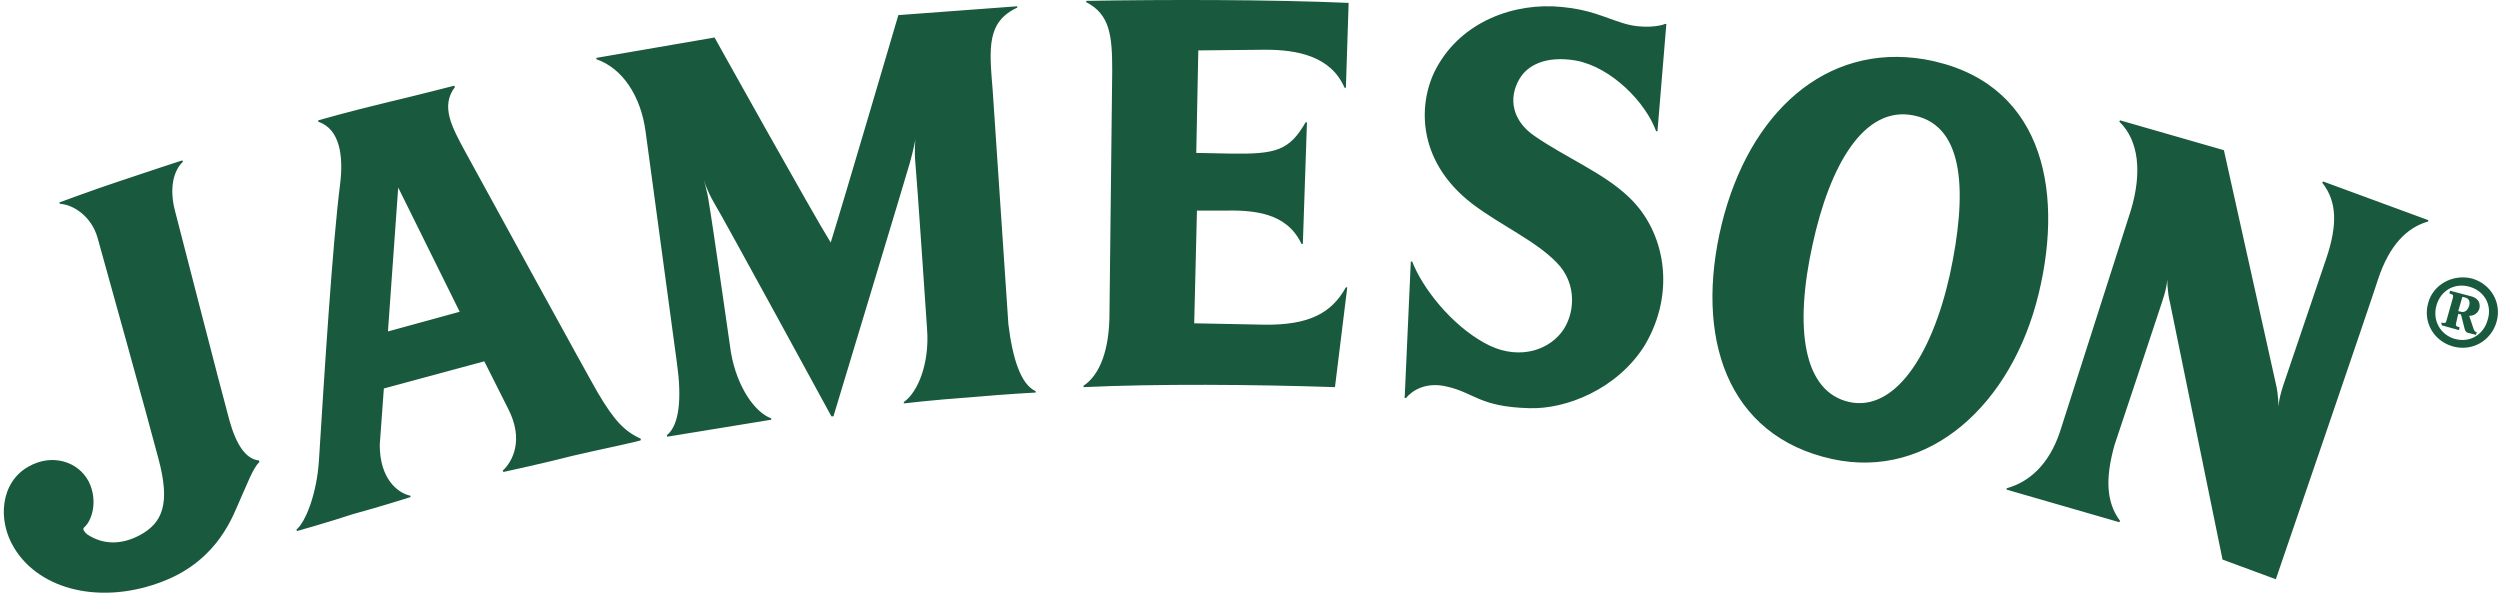
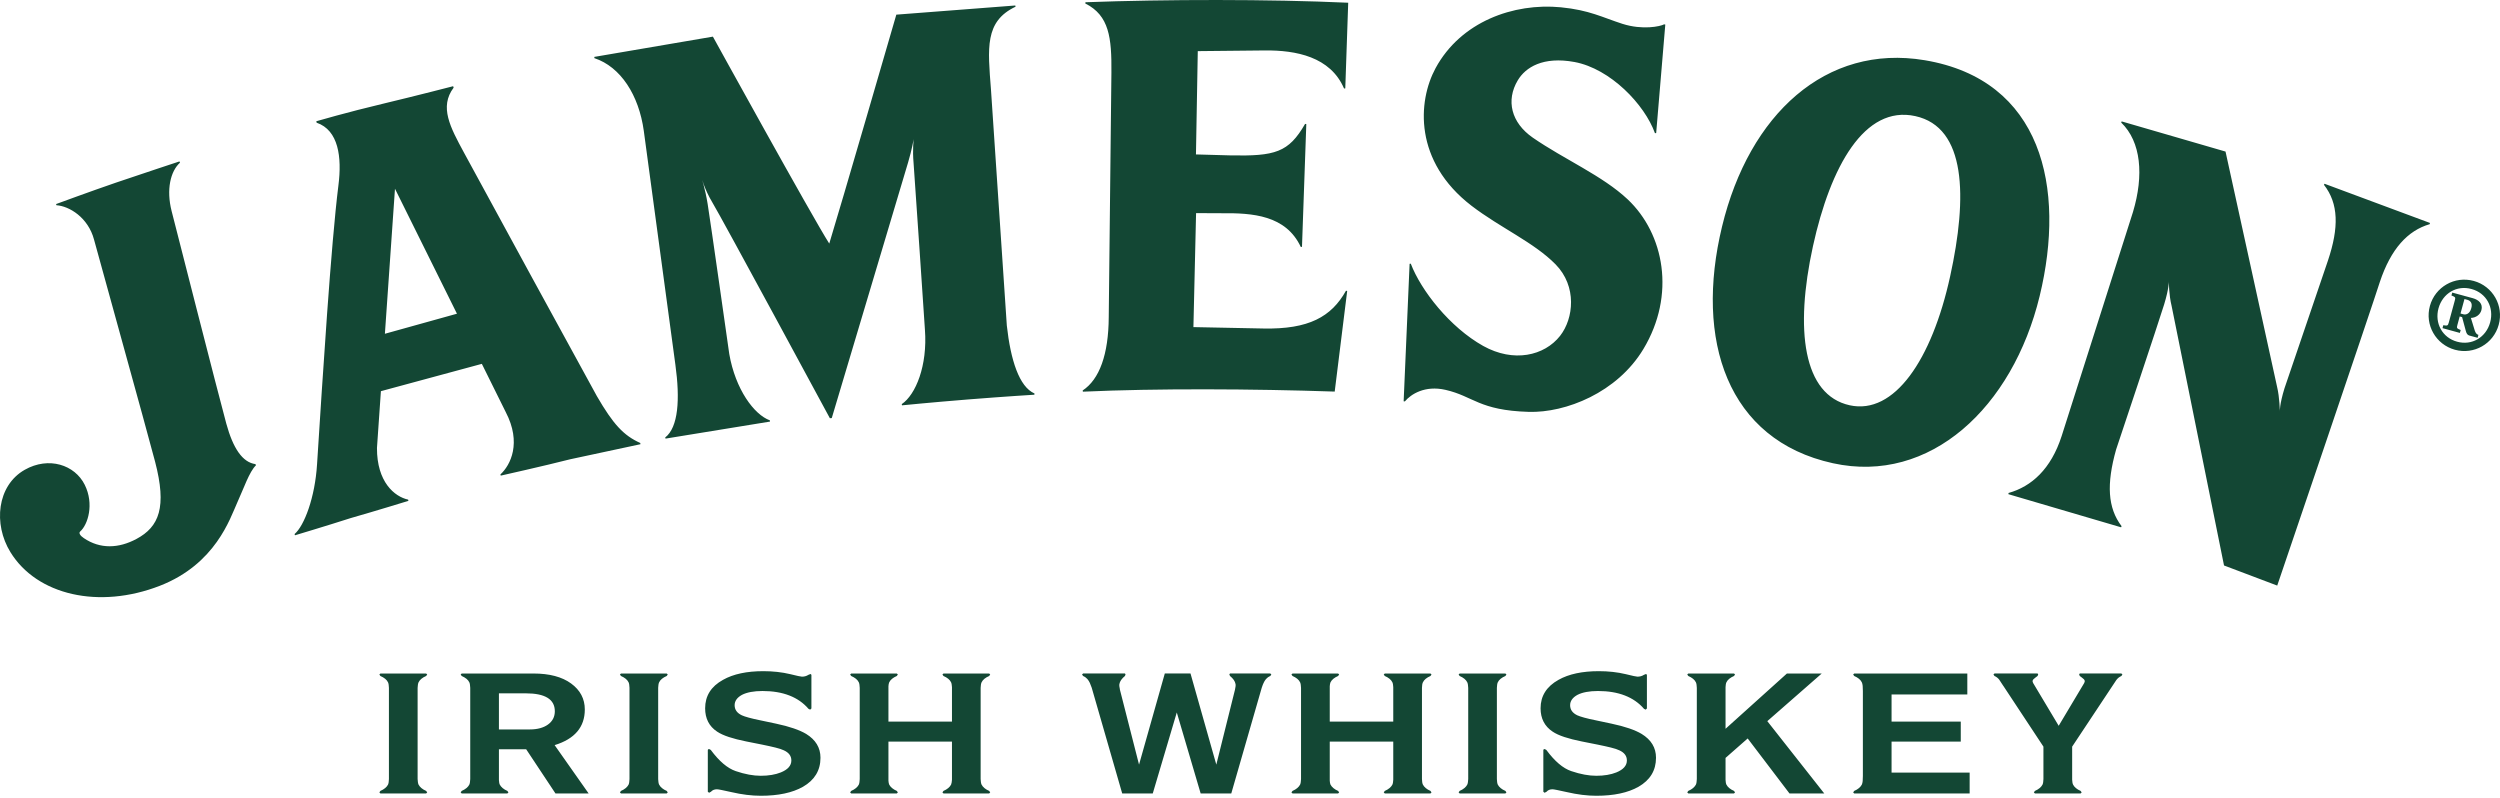
- <svg xmlns="http://www.w3.org/2000/svg" width="426" height="101" viewBox="0 0 426 101" fill="none">
-   <path d="M419.354 53.125C419.82 53.241 420.402 53.125 420.751 52.084C420.984 51.159 420.518 50.812 420.052 50.696L419.587 50.58L418.888 53.01L419.354 53.125ZM415.977 54.976C416.676 55.092 416.792 55.092 416.909 54.513L417.957 50.812C418.073 50.233 418.073 50.233 417.375 50.002L417.491 49.539L420.984 50.465C422.032 50.696 422.73 51.39 422.497 52.547C422.265 53.357 421.566 53.819 420.751 53.819L421.45 55.901C421.566 56.364 421.799 56.596 422.032 56.596L421.915 57.058L420.518 56.711C420.169 56.596 420.052 56.364 419.936 55.901L419.354 53.588L418.888 53.472L418.539 54.976C418.422 55.554 418.422 55.554 419.121 55.786L419.005 56.249L416.094 55.439L415.977 54.976ZM420.751 48.845C418.19 48.151 415.861 49.539 415.162 52.084C414.464 54.629 415.861 57.058 418.306 57.752C420.867 58.447 423.196 57.058 423.895 54.513C424.71 51.968 423.312 49.539 420.751 48.845ZM421.217 47.457C424.477 48.382 426.34 51.621 425.408 54.86C424.477 58.099 421.217 59.95 417.957 59.025C414.697 58.099 412.834 54.86 413.765 51.621C414.58 48.498 417.957 46.647 421.217 47.457ZM387.801 65.387C388.267 67.238 388.267 69.552 388.267 69.552C388.267 69.552 388.151 68.395 389.082 65.618L396.417 43.987C398.28 38.434 398.28 34.385 395.719 31.146L395.835 30.915L413.765 37.509V37.74C410.039 38.781 407.129 41.904 405.266 47.457C404.218 50.812 387.801 98.703 387.801 98.703L378.72 95.348L369.755 51.506C369.289 49.771 369.289 47.341 369.289 47.341C369.289 47.341 369.406 48.498 368.474 51.274C367.659 53.819 360.324 75.798 360.324 75.798C358.694 81.582 358.927 85.631 361.256 88.754L361.139 88.986L341.928 83.433V83.202C345.77 82.16 349.147 79.153 351.01 73.6L363.118 35.773C364.981 29.527 364.516 23.974 361.139 20.735L361.256 20.504L378.953 25.594L387.801 65.387ZM326.21 19.694C317.594 17.843 311.773 28.254 308.862 41.673C305.719 55.901 307.232 66.775 315.149 68.51C322.717 70.13 329.121 60.876 332.265 46.763C335.175 33.229 334.942 21.545 326.21 19.694ZM347.4 50.002C342.86 68.858 328.772 81.814 312.239 78.228C294.192 74.294 288.72 57.405 293.377 38.203C298.034 19.232 311.074 7.317 327.84 10.093C347.75 13.563 351.825 31.725 347.4 50.002ZM260.544 69.552C252.045 69.32 251.23 66.891 246.456 65.85C242.963 65.04 240.634 66.544 239.587 67.816H239.354L240.402 44.565H240.634C242.381 49.077 247.271 55.323 252.976 58.447C258.099 61.338 263.338 60.066 266.016 56.711C268.345 53.819 268.927 48.382 265.201 44.681C261.592 40.979 255.77 38.434 250.88 34.732C241.1 27.213 241.682 17.149 244.826 11.481C249.134 3.615 258.099 0.376 266.133 1.186C271.023 1.648 273.235 2.921 276.611 3.962C279.988 5.003 283.015 4.425 283.713 4.078H283.946L282.433 22.355H282.2C280.453 17.496 274.632 11.481 268.578 10.324C263.222 9.399 260.195 11.25 258.914 13.448C256.935 16.802 257.75 20.62 261.475 23.165C266.831 26.866 273.351 29.527 277.543 33.576C283.713 39.359 285.693 49.771 280.221 58.909C275.563 66.313 266.831 69.783 260.544 69.552ZM229.807 0.492L229.341 14.951H229.108C226.779 9.514 220.958 8.473 215.602 8.473L204.192 8.589L203.843 26.056L209.664 26.172C217.349 26.288 219.677 25.709 222.471 20.851H222.704L222.006 41.557H221.773C219.211 36.12 213.506 35.773 208.267 35.889H203.959L203.493 55.092L215.369 55.323C223.054 55.439 226.896 53.357 229.341 48.961H229.574L227.478 65.966C213.39 65.503 197.206 65.387 184.632 65.966V65.734C187.426 63.883 189.056 59.603 189.056 53.357L189.522 12.059C189.522 6.16 189.173 2.458 185.098 0.376V0.145C198.953 -0.087 216.301 -0.087 229.807 0.492ZM153.079 2.574L173.338 1.07V1.301C168.099 3.731 168.565 8.242 169.147 15.298L171.825 55.208C172.523 60.991 173.92 65.503 176.482 66.66V66.891C176.482 66.891 171.825 67.122 165.305 67.701C158.784 68.163 154.011 68.742 154.011 68.742V68.51C156.339 66.891 158.435 62.032 157.969 56.017C157.969 56.017 156.223 30.105 155.99 27.907C155.757 25.478 155.99 23.743 155.99 23.743C155.99 23.743 155.641 25.594 155.059 27.676C154.477 29.758 142.019 70.94 142.019 70.94H141.669C141.669 70.94 123.273 37.162 121.643 34.501C120.363 32.303 119.781 30.221 119.781 30.221C119.781 30.221 120.479 32.188 120.828 34.732C121.294 37.277 124.554 60.066 124.554 60.066C125.602 66.081 128.746 70.361 131.424 71.287V71.518L113.726 74.41L113.61 74.179C115.822 72.444 116.171 67.701 115.356 61.917L110 22.355C109.185 16.34 106.042 11.597 101.618 10.093V9.862L121.76 6.391C121.76 6.391 138.642 36.699 141.553 41.326C143.416 35.426 153.079 2.574 153.079 2.574ZM67.853 31.956L66.106 56.48L78.332 53.125L67.853 31.956ZM97.659 77.649C93.235 78.806 85.783 80.425 85.783 80.425L85.667 80.194C87.413 78.575 89.276 74.873 86.598 69.667L82.523 61.57L65.408 66.197L64.709 75.798C64.709 81.582 67.737 84.011 69.949 84.474V84.706C69.949 84.706 64.477 86.441 60.169 87.597C55.977 88.986 50.621 90.489 50.621 90.489L50.505 90.258C52.135 88.87 53.998 84.011 54.347 78.459C55.279 63.536 56.676 41.326 57.956 31.378C58.539 26.635 57.956 22.008 54.231 20.735V20.504C54.231 20.504 59.47 19 65.757 17.496C71.113 16.224 77.4 14.604 77.4 14.604L77.517 14.836C75.072 18.075 76.934 21.545 79.263 25.825C81.475 29.874 100.22 64.115 101.85 66.891C104.645 71.634 106.391 73.485 109.185 74.757V74.989C109.535 75.104 102.083 76.608 97.659 77.649ZM16.624 40.516C15.576 36.815 12.432 34.848 10.22 34.732L10.104 34.501C10.104 34.501 16.042 32.303 20.233 30.915C24.658 29.411 31.061 27.329 31.061 27.329L31.178 27.56C29.548 29.064 28.849 32.072 29.78 35.773C29.78 35.773 37.931 67.469 39.095 71.634C40.259 75.798 41.889 78.228 44.101 78.459L44.218 78.69C43.053 79.847 42.122 82.508 40.958 85.052C39.793 87.597 37.348 95.348 27.801 99.05C17.439 103.098 6.844 100.669 2.42 93.381C-0.491 88.638 0.091 82.16 4.865 79.5C8.94 77.186 13.364 78.69 15.11 82.045C16.74 85.284 15.693 88.754 14.295 89.911C14.062 90.142 14.295 90.605 14.877 91.068C17.672 92.919 20.815 92.803 23.843 91.183C27.685 89.101 29.082 85.862 26.986 78.112C25.356 71.865 17.788 44.681 16.624 40.516Z" fill="#19593E" />
+ <svg xmlns="http://www.w3.org/2000/svg" width="514" height="164" viewBox="0 0 514 164" fill="none">
+   <path d="M506.445 64.612C507.004 64.763 507.78 64.554 508.102 63.349C508.399 62.289 507.881 61.81 507.278 61.638L506.695 61.484L505.88 64.46L506.445 64.612ZM502.337 66.864C503.204 66.997 503.272 66.981 503.463 66.343L504.711 61.77C504.889 61.131 504.826 61.07 504.015 60.75L504.182 60.155L508.404 61.306C509.604 61.632 510.537 62.453 510.174 63.774C509.922 64.701 509.057 65.328 508.015 65.366L508.81 67.958C508.993 68.531 509.27 68.771 509.563 68.85L509.407 69.452L507.673 68.981C507.299 68.872 507.096 68.558 506.948 67.953L506.207 65.196L505.712 65.063L505.237 66.824C505.052 67.466 505.117 67.526 505.919 67.852L505.746 68.449L502.181 67.466L502.337 66.864ZM508.147 59.422C505.105 58.579 502.213 60.308 501.357 63.38C500.519 66.453 502.139 69.424 505.186 70.255C508.224 71.097 511.132 69.364 511.972 66.292C512.815 63.224 511.21 60.251 508.147 59.422ZM508.613 57.763C512.52 58.833 514.815 62.858 513.734 66.773C512.667 70.691 508.644 72.988 504.723 71.908C500.809 70.834 498.51 66.809 499.59 62.892C500.672 58.977 504.695 56.684 508.613 57.763ZM468.166 79.522C468.697 81.708 468.736 84.579 468.736 84.579C468.736 84.579 468.651 83.217 469.691 79.836L478.631 53.559C480.901 46.786 480.827 41.857 477.805 37.997L477.924 37.78L499.602 45.839L499.541 46.091C495.026 47.411 491.571 51.146 489.296 57.969C488.028 62.056 468.197 120.396 468.197 120.396L457.259 116.261L446.479 62.882C445.932 60.704 445.909 57.833 445.909 57.833C445.909 57.833 445.985 59.188 444.952 62.577C444.027 65.626 435.072 92.422 435.072 92.422C433.072 99.528 433.336 104.426 436.193 108.177L436.098 108.415L412.924 101.604L412.96 101.354C417.674 100.033 421.684 96.453 423.876 89.648L438.546 43.568C440.803 36.028 440.217 29.151 436.12 25.199L436.21 24.959L457.568 31.161L468.166 79.522ZM393.784 23.871C383.317 21.573 376.34 34.249 372.745 50.611C368.968 67.866 370.723 81.223 380.305 83.326C389.439 85.331 397.177 74.054 400.952 56.802C404.544 40.436 404.256 26.17 393.784 23.871ZM419.353 60.873C413.797 83.765 396.823 99.626 376.853 95.242C355.096 90.469 348.405 69.903 354.056 46.562C359.632 23.499 375.401 8.972 395.726 12.382C419.822 16.424 424.776 38.523 419.353 60.873ZM314.285 84.68C304.074 84.372 302.975 81.478 297.197 80.154C292.965 79.188 290.089 81.037 288.839 82.532L288.589 82.505L289.814 54.243L290.059 54.212C292.145 59.695 298.076 67.283 304.941 71.123C311.192 74.61 317.519 73.161 320.752 69.055C323.553 65.482 324.263 58.873 319.835 54.362C315.414 49.846 308.419 46.809 302.537 42.3C290.678 33.181 291.448 20.859 295.155 14.01C300.337 4.45 311.201 0.561 320.9 1.498C326.805 2.075 329.464 3.586 333.581 4.904C337.718 6.221 341.375 5.43 342.137 5.006L342.385 5.048L340.509 27.363L340.257 27.377C338.133 21.479 331.105 14.126 323.713 12.747C317.23 11.553 313.642 13.848 312.05 16.52C309.595 20.638 310.685 25.215 315.153 28.309C321.625 32.779 329.483 36.123 334.655 40.993C342.17 48.084 344.569 60.651 337.882 71.763C332.492 80.73 321.903 84.911 314.285 84.68ZM277.191 0.561L276.589 18.176L276.337 18.195C273.527 11.641 266.421 10.311 260.057 10.371L246.263 10.513L245.889 31.751L252.877 31.946C262.178 32.134 264.93 31.363 268.328 25.472L268.576 25.513L267.689 50.751L267.443 50.776C264.371 44.222 257.498 43.775 251.145 43.841L245.913 43.817L245.366 67.253L259.772 67.541C269.068 67.722 273.728 65.15 276.736 59.773L276.982 59.825L274.415 80.509C257.398 79.938 237.869 79.835 222.641 80.53L222.6 80.278C226.043 78.007 227.921 72.88 227.957 65.171L228.507 14.905C228.566 7.759 228.068 3.187 223.134 0.712L223.168 0.462C239.756 -0.155 260.85 -0.184 277.191 0.561ZM184.285 3.012L208.747 1.129L208.799 1.378C202.414 4.403 203.095 9.891 203.743 18.405L207.002 66.934C207.786 74.034 209.547 79.527 212.691 80.899L212.669 81.154C212.669 81.154 206.967 81.496 199.092 82.123C191.26 82.756 185.452 83.336 185.452 83.336L185.398 83.088C188.274 81.153 190.713 75.169 190.166 67.814C190.166 67.814 188.054 36.25 187.837 33.61C187.573 30.636 187.86 28.589 187.86 28.589C187.86 28.589 187.477 30.801 186.716 33.356C185.948 35.908 171.01 85.958 171.01 85.958L170.62 85.985C170.62 85.985 148.42 44.865 146.426 41.561C144.836 38.92 144.198 36.418 144.198 36.418C144.198 36.418 144.975 38.759 145.489 41.91C146.005 45.051 149.937 72.776 149.937 72.776C151.201 80.044 155.036 85.251 158.288 86.426L158.306 86.678L136.835 90.179L136.763 89.948C139.47 87.847 139.839 82.09 138.862 75.006L132.362 26.89C131.348 19.572 127.621 13.743 122.208 11.955L122.192 11.697L146.571 7.532C146.571 7.532 166.922 44.466 170.496 50.081C172.667 43.059 184.285 3.012 184.285 3.012ZM81.207 38.806L79.135 68.623L93.949 64.499L81.207 38.806ZM117.262 94.419C111.968 95.772 102.955 97.789 102.955 97.789L102.881 97.548C104.989 95.613 107.27 91.033 103.984 84.731L99.066 74.809L78.313 80.426L77.505 92.094C77.473 99.102 81.117 102.117 83.912 102.722L83.97 102.977C83.97 102.977 77.318 105.032 72.14 106.508C67.061 108.14 60.65 110.054 60.65 110.054L60.562 109.804C62.571 108.091 64.767 102.255 65.186 95.459C66.348 77.331 68.055 50.249 69.578 38.117C70.321 32.29 69.601 26.769 65.099 25.226L65.033 24.927C65.033 24.927 71.352 23.081 79.036 21.254C85.477 19.717 93.168 17.725 93.168 17.725L93.269 18.02C90.289 21.986 92.571 26.162 95.399 31.389C98.07 36.363 120.806 78.008 122.721 81.45C126.067 87.22 128.209 89.541 131.643 91.079L131.675 91.331C131.675 91.331 122.613 93.268 117.262 94.419ZM19.335 49.267C18.121 44.71 14.239 42.368 11.606 42.198L11.529 41.955C11.529 41.955 18.677 39.318 23.85 37.547C29.219 35.721 36.894 33.188 36.894 33.188L37.011 33.437C35.04 35.213 34.162 38.982 35.284 43.396C35.284 43.396 45.121 82.001 46.531 87.109C47.93 92.21 49.873 95.066 52.528 95.424L52.62 95.669C51.247 97.009 50.143 100.346 48.744 103.412C47.321 106.516 44.362 115.957 32.872 120.435C20.355 125.309 7.58 122.367 2.141 113.518C-1.408 107.757 -0.62 99.837 5.075 96.596C10.021 93.787 15.38 95.572 17.418 99.667C19.398 103.631 18.078 107.881 16.477 109.283C16.146 109.582 16.472 110.134 17.234 110.638C20.594 112.921 24.395 112.767 28.057 110.806C32.741 108.294 34.325 104.268 31.89 94.937C29.924 87.451 20.706 54.367 19.335 49.267Z" fill="#134734" />
+   <path d="M165.096 161.758C162.921 162.994 160.019 163.609 156.418 163.609C154.551 163.609 152.553 163.366 150.346 162.853C148.659 162.477 147.696 162.276 147.404 162.276C146.877 162.276 146.487 162.443 146.172 162.781L145.789 162.993L145.526 162.781V154.261C145.526 154.088 145.616 154.015 145.828 154.015L146.138 154.188C147.865 156.517 149.568 157.956 151.255 158.536C153.162 159.191 154.9 159.5 156.417 159.5C158.025 159.5 159.413 159.261 160.53 158.813C161.971 158.23 162.703 157.417 162.703 156.352C162.703 155.422 162.19 154.733 161.15 154.262C160.364 153.875 158.848 153.539 156.68 153.089L153.43 152.441C150.703 151.894 148.66 151.247 147.439 150.423C145.79 149.335 144.977 147.72 144.977 145.63C144.977 143.097 146.172 141.142 148.66 139.772C150.781 138.572 153.559 137.993 156.939 137.993C158.9 137.993 160.753 138.193 162.492 138.61C163.839 138.948 164.661 139.121 164.879 139.121C165.348 139.121 165.78 139.024 166.224 138.738L166.651 138.572L166.827 138.738V145.659L166.573 145.902L166.224 145.733C164.139 143.308 160.98 142.071 156.767 142.071C154.981 142.071 153.556 142.343 152.553 142.859C151.56 143.399 151.04 144.125 151.04 144.981C151.04 145.902 151.52 146.593 152.526 147.069C153.118 147.344 154.421 147.72 156.418 148.119L159.548 148.781C162.32 149.367 164.393 150.087 165.751 150.898C167.69 152.096 168.69 153.711 168.69 155.799C168.69 158.405 167.472 160.389 165.096 161.758ZM336.877 161.758C339.262 160.389 340.475 158.405 340.475 155.799C340.475 153.711 339.475 152.096 337.527 150.898C336.178 150.087 334.098 149.367 331.319 148.781L328.196 148.119C326.196 147.72 324.897 147.344 324.293 147.069C323.298 146.592 322.817 145.902 322.817 144.981C322.817 144.125 323.341 143.398 324.332 142.859C325.334 142.343 326.764 142.071 328.545 142.071C332.743 142.071 335.922 143.309 338.007 145.733L338.35 145.902L338.605 145.659V138.738L338.426 138.572L338.007 138.738C337.57 139.024 337.133 139.121 336.655 139.121C336.439 139.121 335.621 138.948 334.27 138.61C332.533 138.193 330.675 137.993 328.723 137.993C325.334 137.993 322.564 138.572 320.434 139.772C317.968 141.143 316.743 143.098 316.743 145.63C316.743 147.72 317.572 149.335 319.223 150.423C320.434 151.247 322.481 151.894 325.204 152.441L328.457 153.089C330.633 153.539 332.151 153.875 332.928 154.262C333.968 154.733 334.488 155.422 334.488 156.352C334.488 157.417 333.748 158.23 332.314 158.813C331.197 159.261 329.809 159.5 328.197 159.5C326.684 159.5 324.953 159.191 323.037 158.536C321.343 157.957 319.649 156.518 317.926 154.188L317.611 154.015C317.397 154.015 317.311 154.089 317.311 154.261V162.781L317.572 162.993L317.968 162.781C318.267 162.443 318.651 162.276 319.183 162.276C319.478 162.276 320.435 162.477 322.126 162.853C324.335 163.366 326.338 163.609 328.197 163.609C331.804 163.609 334.697 162.994 336.877 161.758ZM404.96 163.132V158.844H388.905V152.477H403.134V148.365H388.905V142.782H404.481V138.476H381.225L381.011 138.676L381.225 138.984C382.015 139.328 382.532 139.745 382.793 140.29C382.971 140.671 383.007 141.245 383.007 142.071V159.529C383.007 160.356 382.971 160.932 382.793 161.315C382.532 161.82 382.015 162.277 381.225 162.612L381.011 162.921L381.225 163.133H404.96V163.132ZM87.615 162.611C86.832 162.276 86.314 161.82 86.052 161.314C85.933 161.048 85.885 160.643 85.861 160.166V141.431C85.885 140.949 85.934 140.55 86.052 140.289C86.314 139.744 86.832 139.327 87.615 138.983L87.835 138.675L87.615 138.475H85.861H79.96H78.206L78.001 138.675L78.206 138.983C78.996 139.327 79.522 139.744 79.779 140.289C79.9 140.55 79.947 140.949 79.962 141.431V160.166C79.948 160.643 79.9 161.047 79.779 161.314C79.522 161.819 78.996 162.276 78.206 162.611L78.001 162.92L78.206 163.132H79.96H85.861H87.615L87.835 162.92L87.615 162.611ZM137.077 162.611C136.291 162.276 135.766 161.82 135.512 161.314C135.388 161.053 135.347 160.656 135.32 160.19V141.408C135.347 140.937 135.387 140.548 135.512 140.289C135.766 139.744 136.291 139.327 137.077 138.983L137.29 138.675L137.077 138.475H135.322H129.427H129.423H127.673L127.458 138.675L127.673 138.983C128.457 139.327 128.979 139.744 129.24 140.289C129.359 140.548 129.401 140.936 129.423 141.408V160.19C129.401 160.656 129.359 161.053 129.24 161.314C128.979 161.819 128.458 162.276 127.673 162.611L127.458 162.92L127.673 163.132H129.423H129.427H135.322H137.077L137.29 162.92L137.077 162.611ZM363.358 148.268L374.548 138.476H367.389L354.772 149.838V141.274C354.794 140.869 354.838 140.515 354.949 140.288C355.201 139.743 355.726 139.326 356.514 138.982L356.723 138.674L356.514 138.474H354.772H354.759H348.866H347.111L346.899 138.674L347.111 138.982C347.895 139.326 348.416 139.743 348.679 140.288C348.805 140.549 348.841 140.948 348.866 141.43V160.165C348.841 160.642 348.805 161.046 348.679 161.313C348.416 161.818 347.896 162.275 347.111 162.61L346.899 162.919L347.111 163.131H348.866H354.759H354.772H356.514L356.723 162.919L356.514 162.61C355.726 162.275 355.201 161.819 354.949 161.313C354.837 161.077 354.793 160.719 354.772 160.318V155.827L359.324 151.827L367.916 163.132H375.066L363.358 148.268ZM309.512 162.611C308.721 162.276 308.195 161.82 307.944 161.314C307.822 161.048 307.778 160.643 307.759 160.166V141.431C307.779 140.949 307.822 140.55 307.944 140.289C308.196 139.744 308.721 139.327 309.512 138.983L309.723 138.675L309.512 138.475H307.757H301.866H300.103L299.892 138.675L300.103 138.983C300.885 139.327 301.414 139.744 301.673 140.289C301.797 140.55 301.84 140.949 301.866 141.431V160.166C301.841 160.643 301.797 161.047 301.673 161.314C301.414 161.819 300.885 162.276 300.103 162.611L299.892 162.92L300.103 163.132H301.866H307.757H309.512L309.723 162.92L309.512 162.611ZM203.375 162.611C202.587 162.276 202.07 161.82 201.811 161.314C201.689 161.048 201.638 160.643 201.62 160.166V141.431C201.638 140.949 201.689 140.55 201.811 140.289C202.07 139.744 202.587 139.327 203.375 138.983L203.586 138.675L203.375 138.475H201.62H195.737H195.725H193.979L193.766 138.675L193.979 138.983C194.767 139.327 195.289 139.744 195.546 140.289C195.652 140.516 195.694 140.87 195.725 141.275V148.365H182.663V141.095C182.686 140.775 182.728 140.483 182.819 140.289C183.08 139.744 183.603 139.327 184.384 138.983L184.599 138.675L184.384 138.475H182.664H182.633H176.759H175.004L174.789 138.675L175.004 138.983C175.79 139.327 176.315 139.744 176.574 140.289C176.693 140.55 176.74 140.949 176.759 141.431V160.166C176.739 160.643 176.693 161.047 176.574 161.314C176.315 161.819 175.79 162.276 175.004 162.611L174.789 162.92L175.004 163.132H176.759H182.633H182.664H184.384L184.599 162.92L184.384 162.611C183.603 162.276 183.08 161.82 182.819 161.314C182.729 161.121 182.687 160.828 182.663 160.506V152.477H195.724V160.319C195.693 160.72 195.65 161.078 195.544 161.314C195.287 161.819 194.766 162.276 193.979 162.611L193.764 162.92L193.979 163.132H195.724H195.736H201.618H203.374L203.585 162.92L203.375 162.611ZM294.105 162.611C293.323 162.276 292.807 161.82 292.546 161.314C292.418 161.048 292.369 160.643 292.355 160.166V141.431C292.369 140.949 292.419 140.55 292.546 140.289C292.807 139.744 293.322 139.327 294.105 138.983L294.319 138.675L294.105 138.475H292.355H286.465H286.454H284.714L284.496 138.675L284.714 138.983C285.496 139.327 286.022 139.744 286.277 140.289C286.387 140.516 286.427 140.87 286.454 141.275V148.365H273.397V141.095C273.42 140.775 273.46 140.483 273.548 140.289C273.812 139.744 274.334 139.327 275.113 138.983L275.332 138.675L275.113 138.475H273.397H273.366H267.492H265.742L265.516 138.675L265.742 138.983C266.523 139.327 267.048 139.744 267.303 140.289C267.425 140.55 267.472 140.949 267.492 141.431V160.166C267.472 160.643 267.426 161.047 267.303 161.314C267.048 161.819 266.522 162.276 265.742 162.611L265.516 162.92L265.742 163.132H267.492H273.366H273.397H275.113L275.332 162.92L275.113 162.611C274.334 162.276 273.813 161.82 273.548 161.314C273.46 161.121 273.42 160.828 273.397 160.506V152.477H286.454V160.319C286.427 160.72 286.387 161.078 286.277 161.314C286.022 161.819 285.496 162.276 284.714 162.611L284.496 162.92L284.714 163.132H286.454H286.465H292.355H294.105L294.319 162.92L294.105 162.611ZM121.022 163.132H114.204L108.182 154.049H102.579V160.4C102.606 160.763 102.646 161.096 102.753 161.314C103.019 161.819 103.529 162.276 104.315 162.611L104.535 162.92L104.315 163.132H102.579H102.561H96.681H94.925L94.713 162.92L94.925 162.611C95.707 162.276 96.239 161.82 96.495 161.314C96.617 161.048 96.653 160.643 96.681 160.166V141.431C96.653 140.949 96.617 140.55 96.495 140.289C96.24 139.744 95.707 139.327 94.925 138.983L94.713 138.675L94.925 138.475H96.681H109.701C112.953 138.475 115.549 139.155 117.418 140.524C119.289 141.887 120.237 143.673 120.237 145.87C120.237 149.496 118.155 151.93 114.031 153.196L121.022 163.132ZM112.642 148.98C113.603 148.3 114.073 147.37 114.073 146.242C114.073 143.774 112.081 142.549 108.091 142.549H102.578V149.972H108.949C110.477 149.973 111.732 149.633 112.642 148.98ZM261.172 138.469H260.255H259.423H257.944H254.75H252.879V138.492L252.753 138.625L252.879 138.972C253.539 139.517 253.933 140.058 254.03 140.659C254.084 140.936 254.011 141.337 253.905 141.803L253.997 141.459L250.074 157.205L244.768 138.468H239.483L234.186 157.205L230.178 141.499L230.271 141.803C230.163 141.337 230.095 140.936 230.142 140.659C230.243 140.058 230.639 139.517 231.299 138.972L231.41 138.625L231.299 138.492V138.469H229.414H226.23H224.448H223.609H222.686L222.469 138.676L222.686 138.984C223.47 139.328 223.808 139.862 224.073 140.41C224.177 140.653 224.287 140.912 224.458 141.399L230.724 163.133H237.009L241.948 146.483L246.854 163.133H253.151L259.409 141.414C259.574 140.912 259.68 140.655 259.797 140.41C260.054 139.861 260.385 139.327 261.171 138.984L261.388 138.676L261.172 138.469ZM436.157 138.469H436.011H434.405H432.65H429.681H427.59V138.492L427.473 138.625L427.59 138.972C428.25 139.517 428.895 139.76 428.512 140.416V140.434L423.267 149.224L418.014 140.434L418.012 140.416C417.631 139.759 418.271 139.517 418.933 138.972L419.056 138.625L418.933 138.492V138.469H416.842H413.874H411.822H410.199H410.067L409.853 138.676L410.067 138.984C410.506 139.176 410.797 139.437 411.022 139.716L411.34 140.196L411.361 140.23L411.874 141.014V141.001L420.129 153.507V160.166C420.113 160.643 420.068 161.047 419.944 161.314C419.685 161.819 419.162 162.276 418.379 162.611L418.158 162.92L418.379 163.132H420.129H426.027H426.035H427.775L427.991 162.92L427.775 162.611C426.996 162.276 426.472 161.82 426.222 161.314C426.103 161.078 426.062 160.711 426.035 160.305V153.508L435.114 139.82C435.348 139.5 435.66 139.205 436.158 138.984L436.369 138.676L436.157 138.469Z" fill="#134734" />
</svg>
